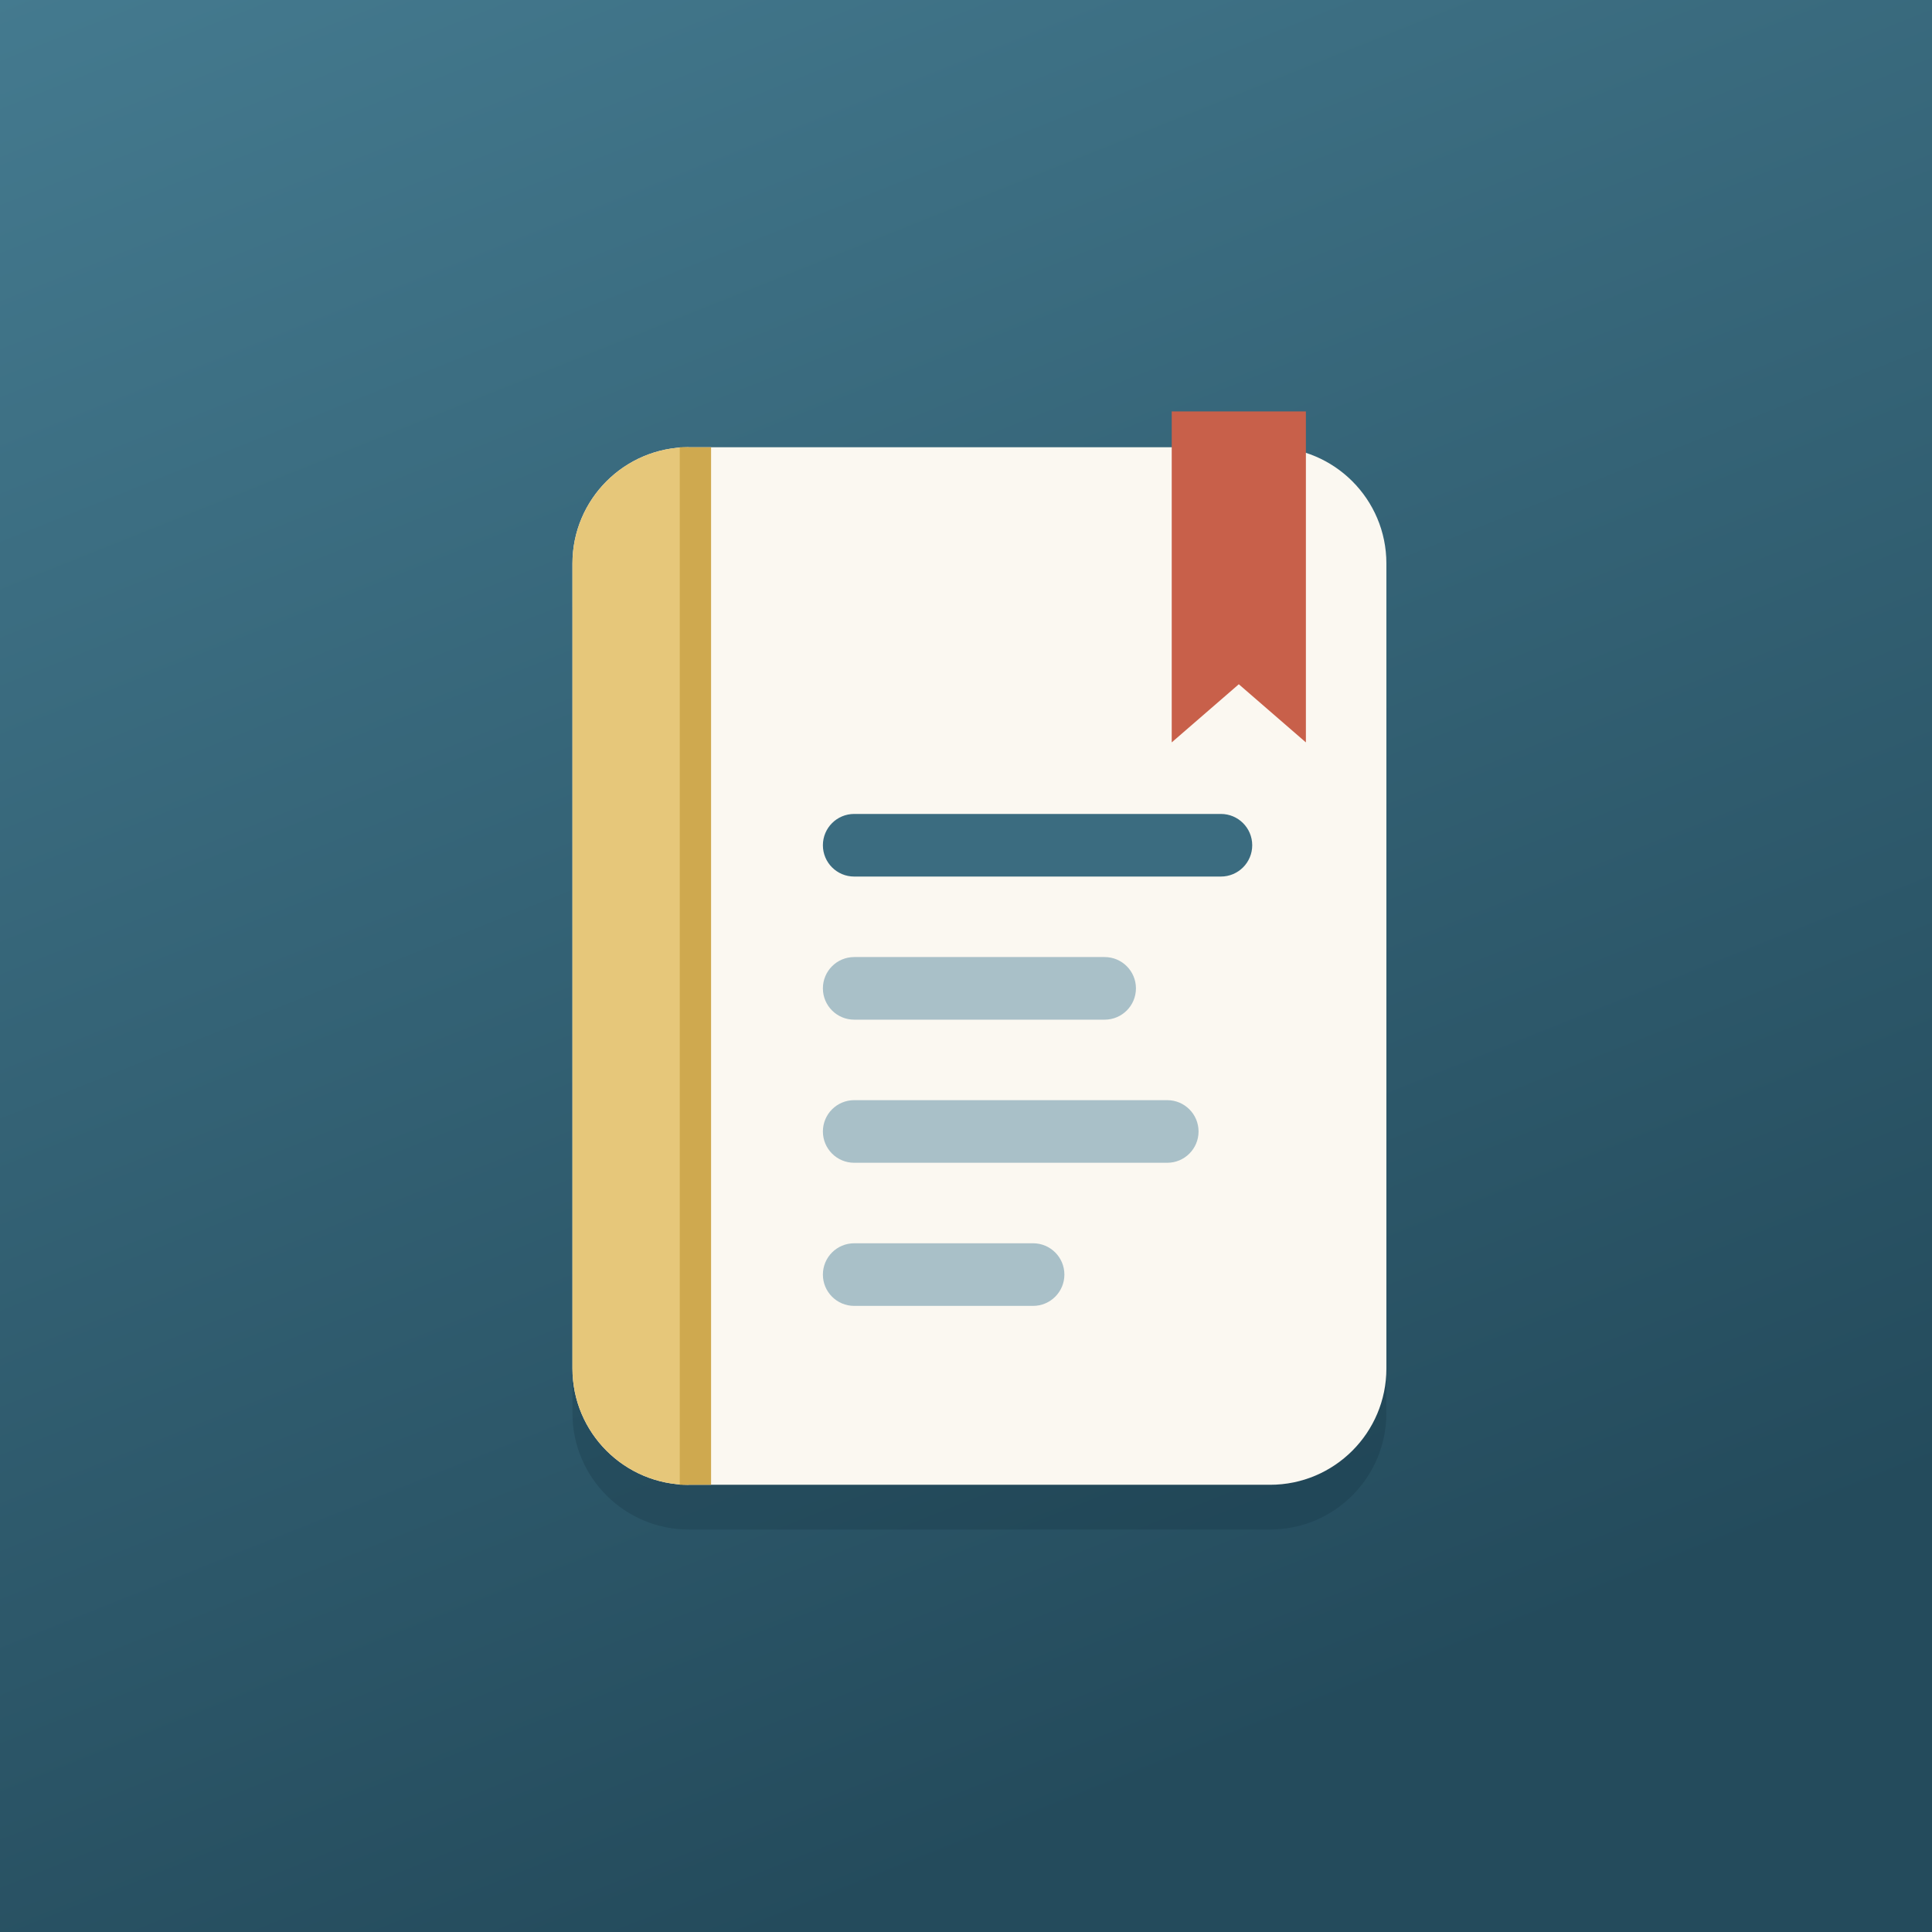
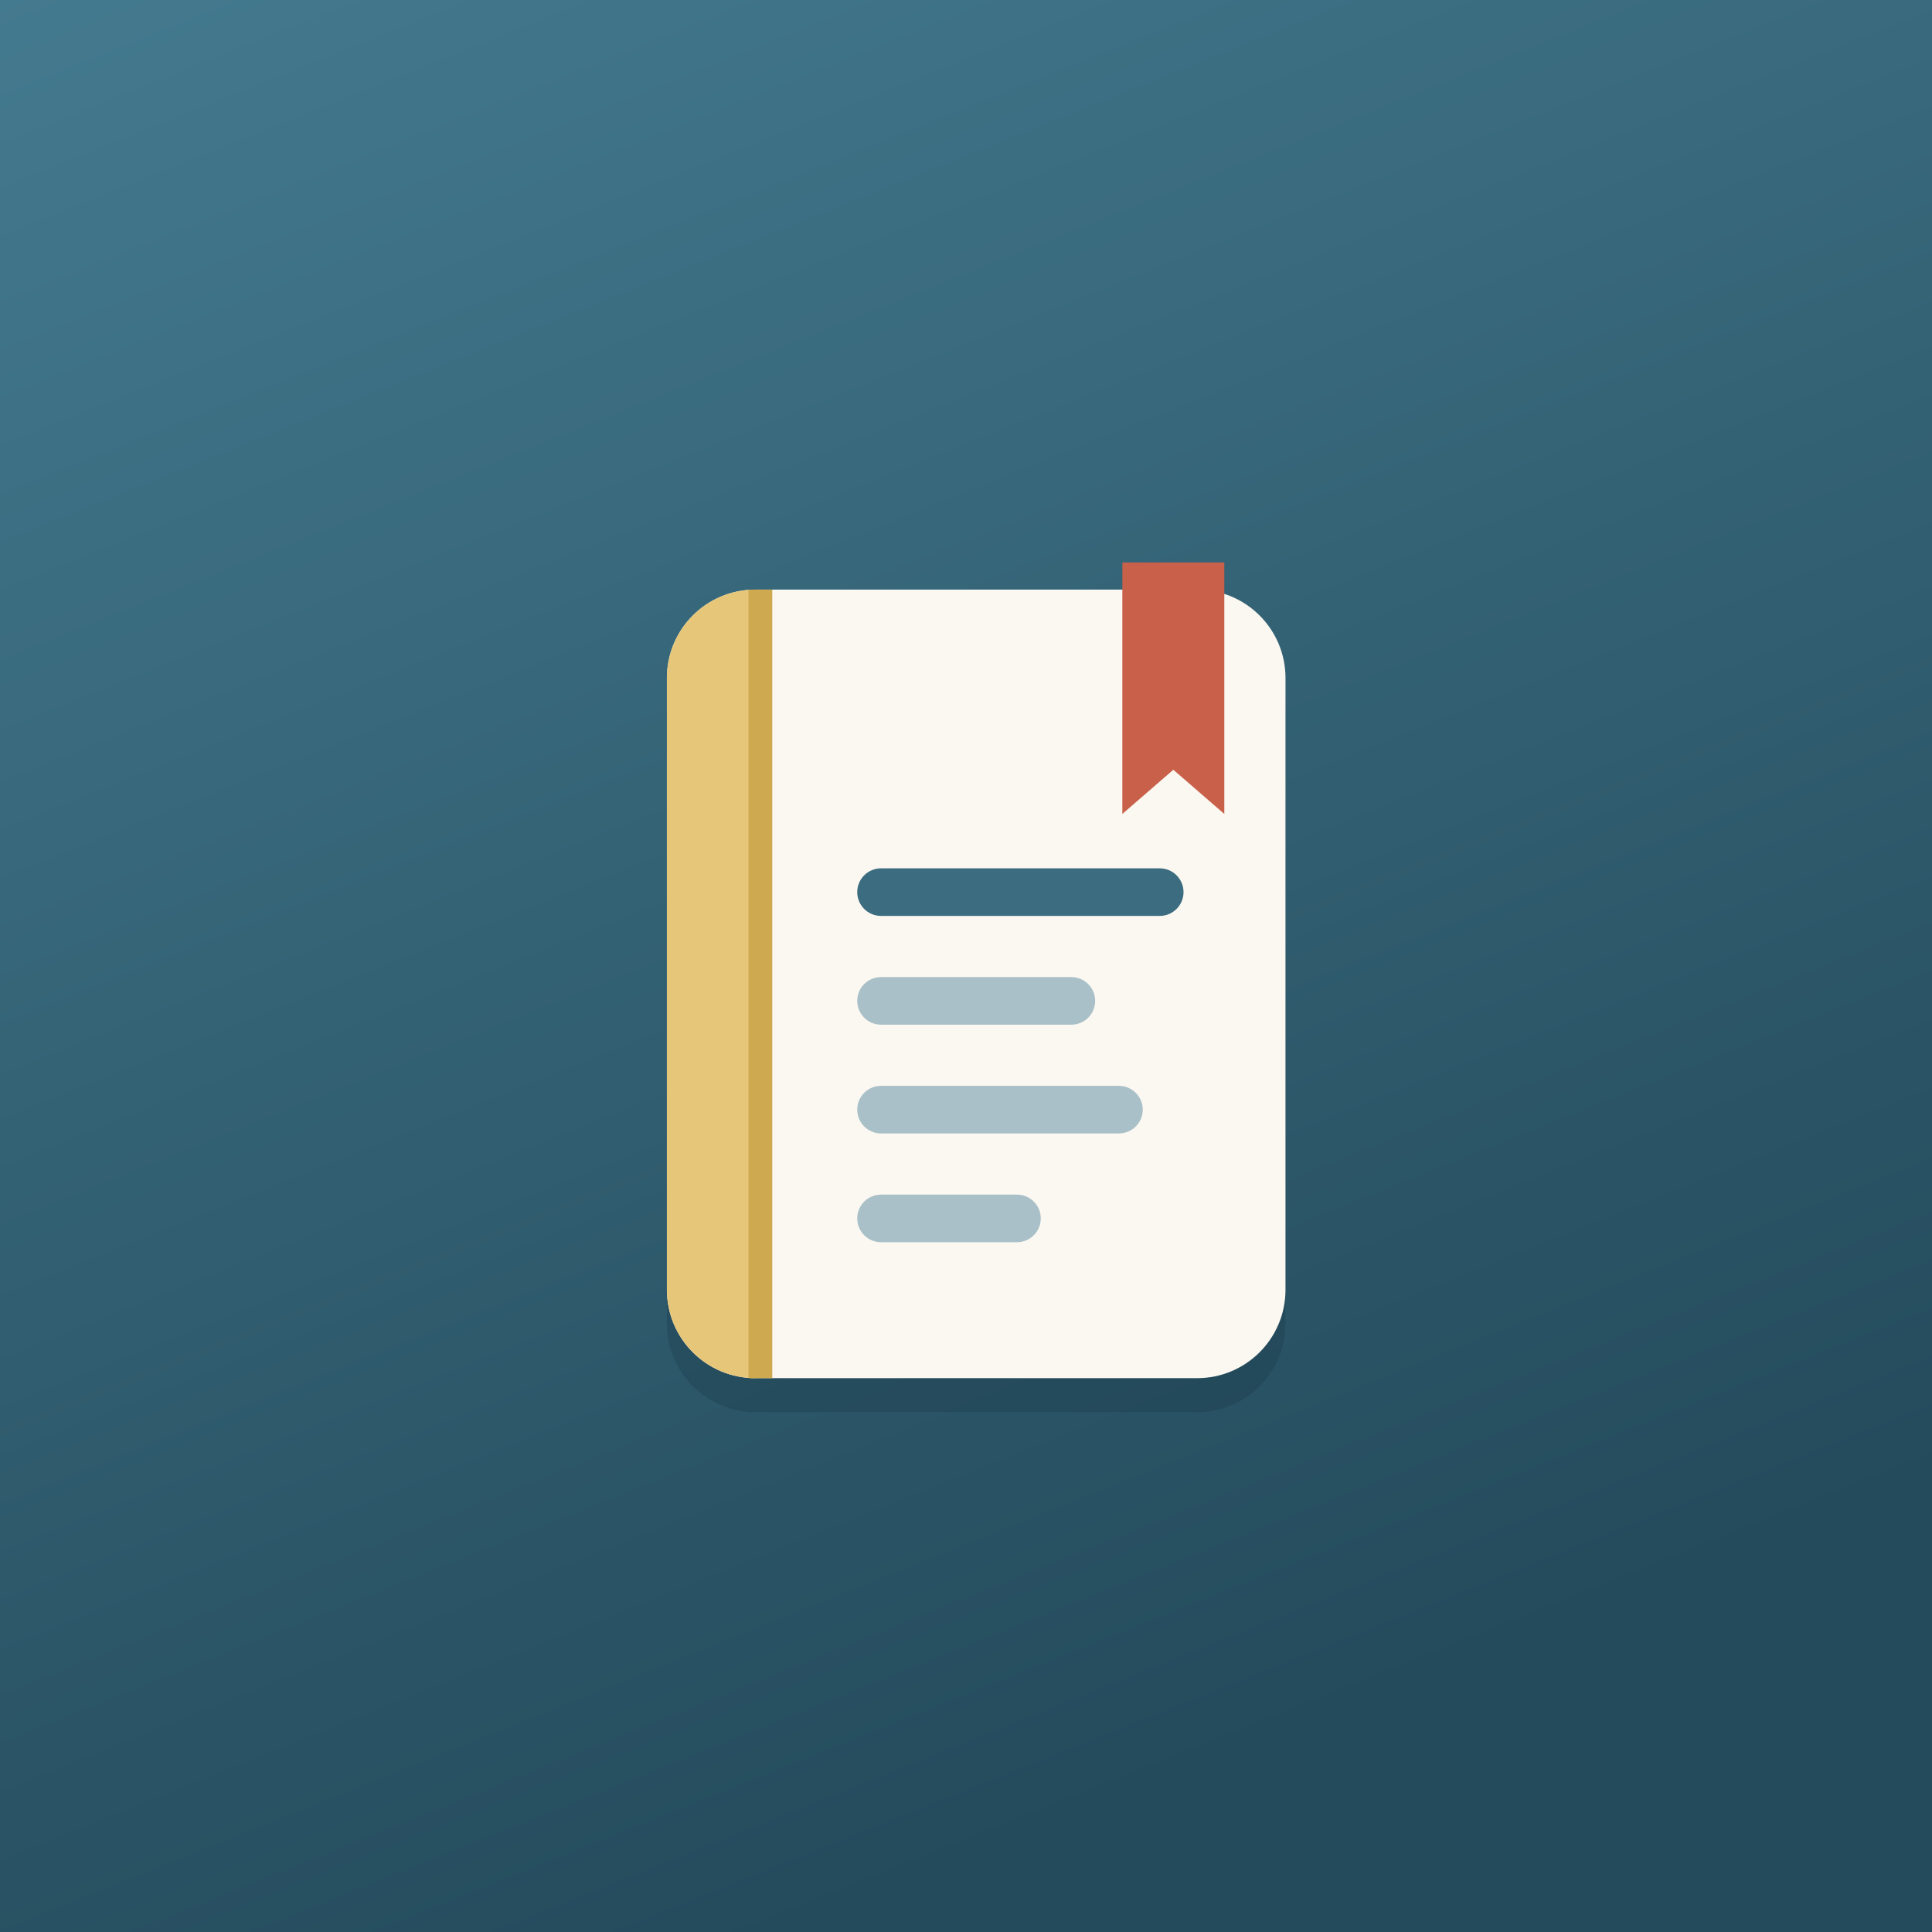
<svg xmlns="http://www.w3.org/2000/svg" viewBox="0 0 432 432">
  <defs>
    <linearGradient id="bg" x1="0" y1="0" x2="0.4" y2="1">
      <stop offset="0" stop-color="#447A8F" />
      <stop offset="1" stop-color="#244B5C" />
    </linearGradient>
  </defs>
  <rect width="432" height="432" fill="url(#bg)" />
-   <g>
+   <g transform="translate(216 220) scale(0.76) translate(-216 -216)">
    <rect x="128" y="100" width="182" height="232" rx="26" fill="#0E2A36" opacity=".22" transform="translate(0 10)" />
    <rect x="128" y="100" width="182" height="232" rx="26" fill="#FBF8F1" />
    <path d="M154 100 a26 26 0 0 0 -26 26 v180 a26 26 0 0 0 26 26 z" fill="#E6C77A" />
    <rect x="152" y="100" width="7" height="232" fill="#CFA94F" />
    <path d="M262 92 h30 v74 l-15 -13 l-15 13 z" fill="#C8604A" />
    <rect x="184" y="182" width="96" height="14" rx="7" fill="#3B6C80" />
    <rect x="184" y="214" width="70" height="14" rx="7" fill="#A9C0C8" />
    <rect x="184" y="246" width="84" height="14" rx="7" fill="#A9C0C8" />
    <rect x="184" y="278" width="54" height="14" rx="7" fill="#A9C0C8" />
  </g>
</svg>
